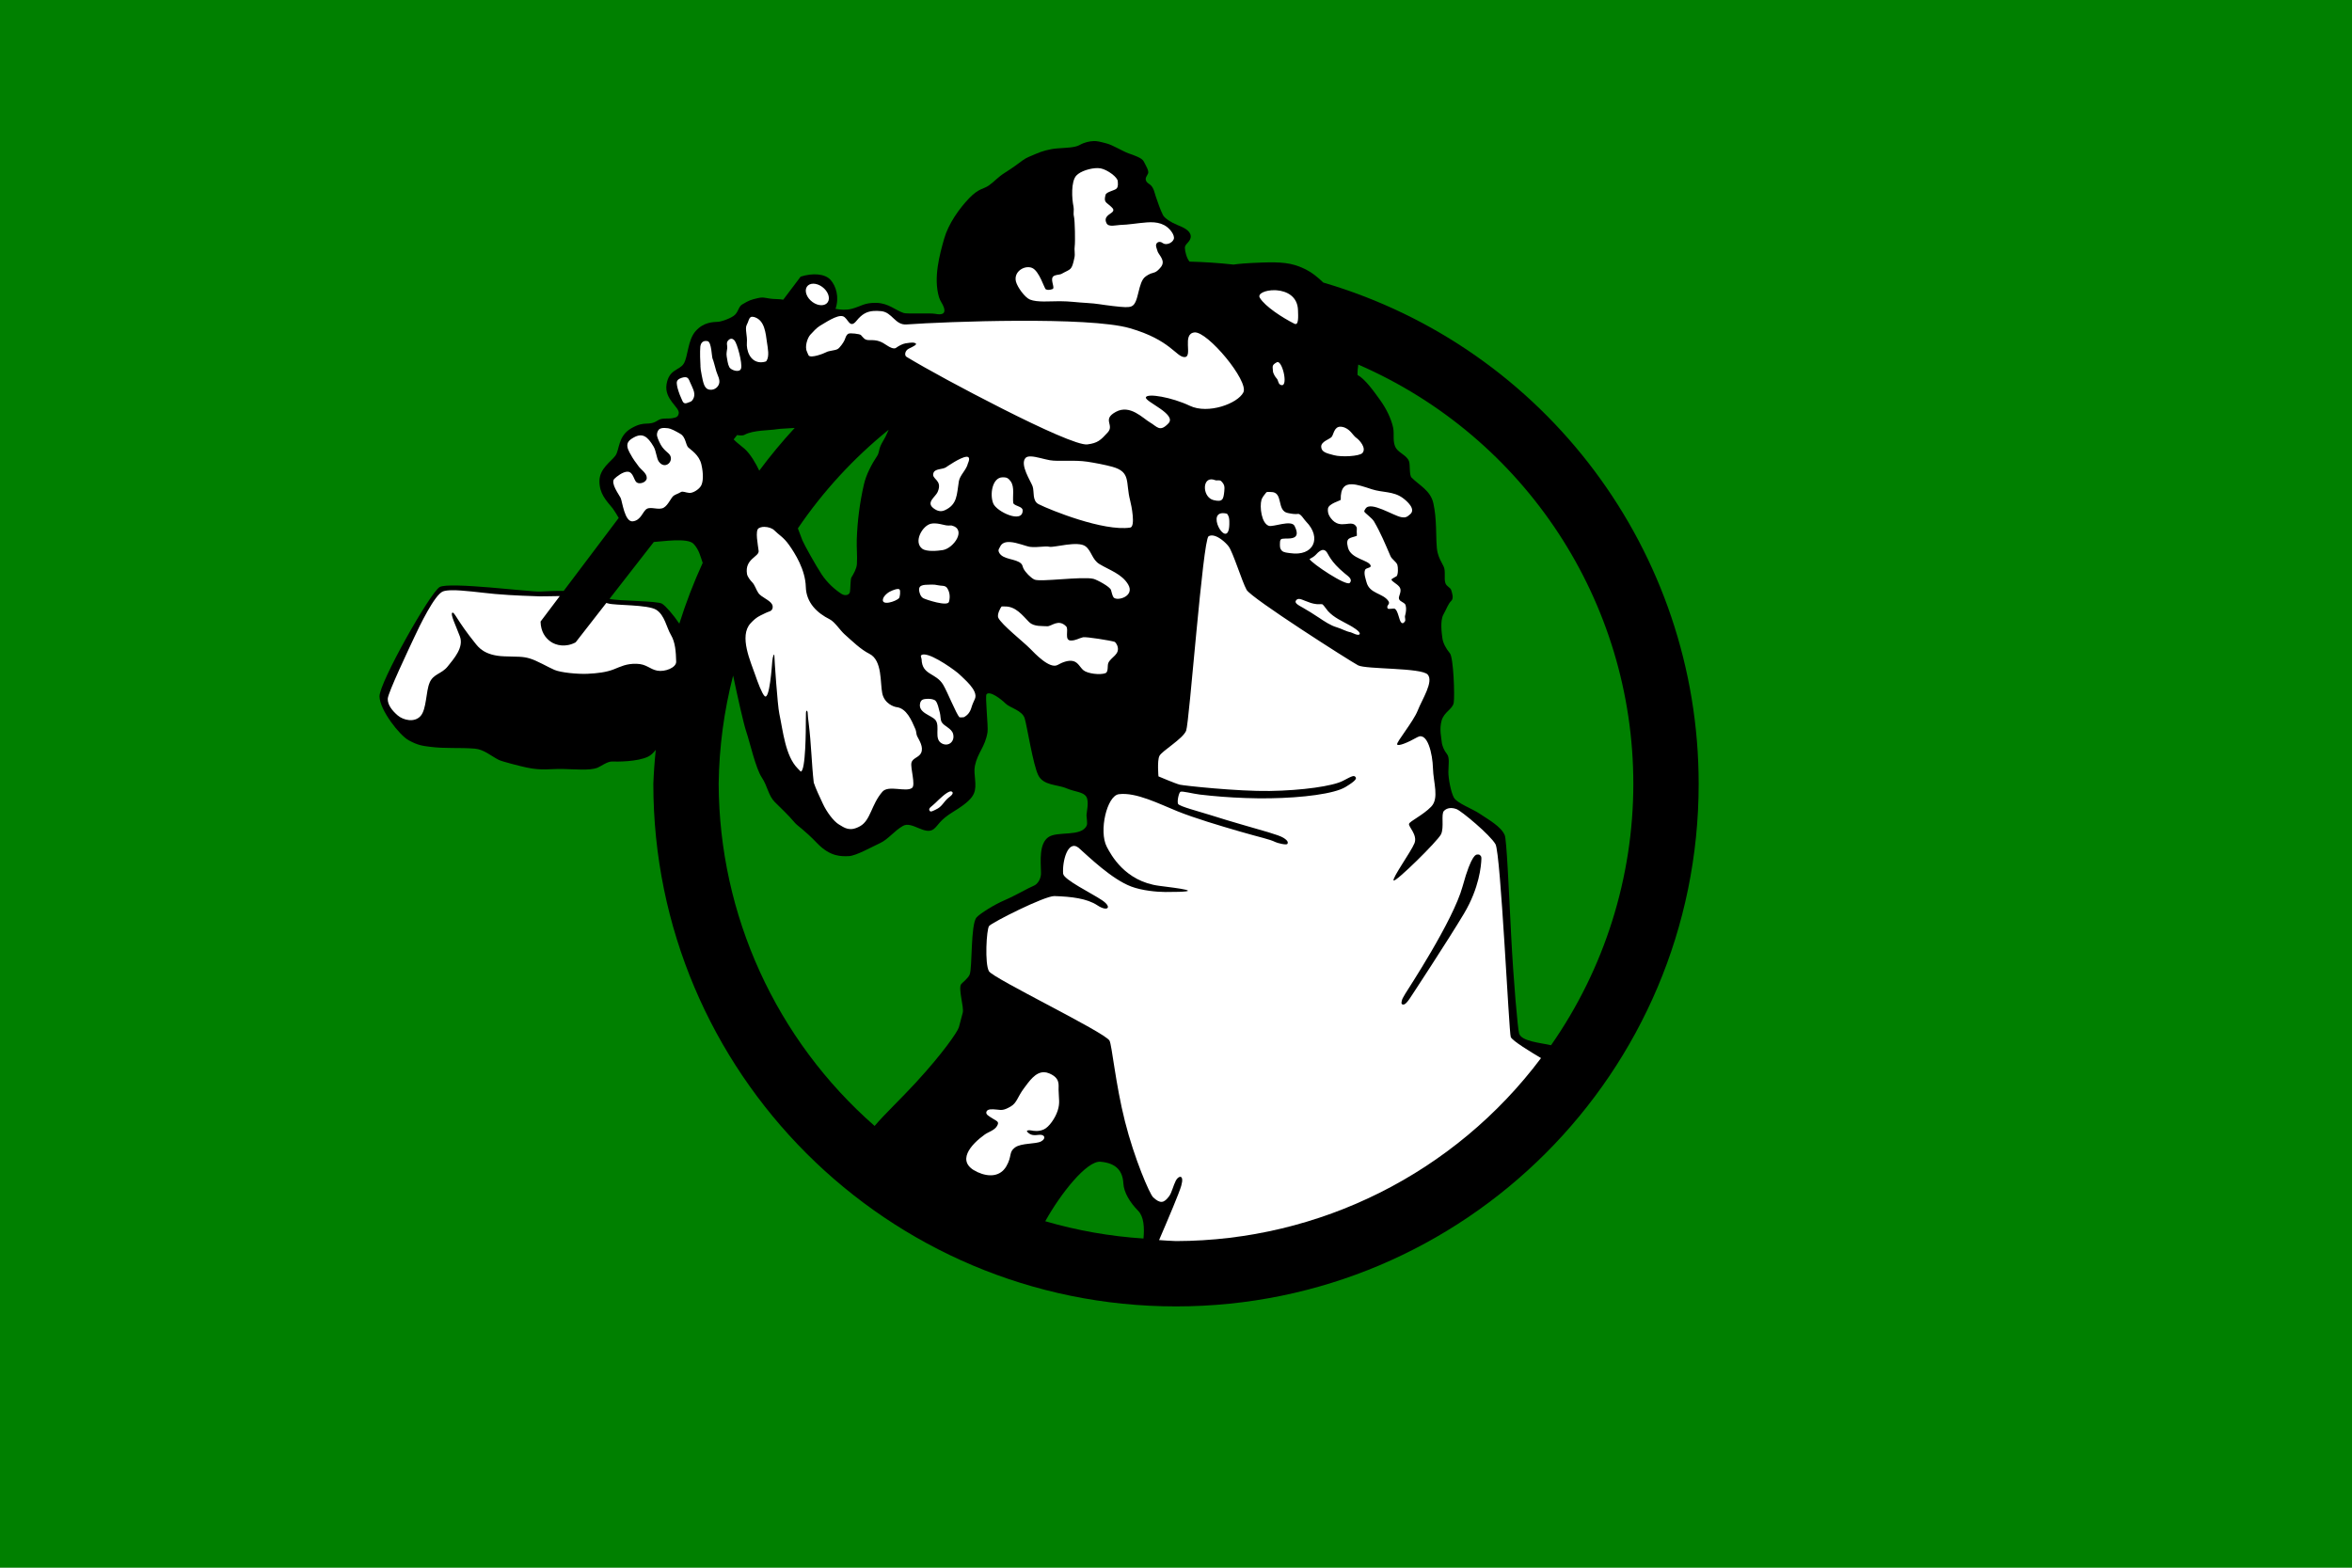
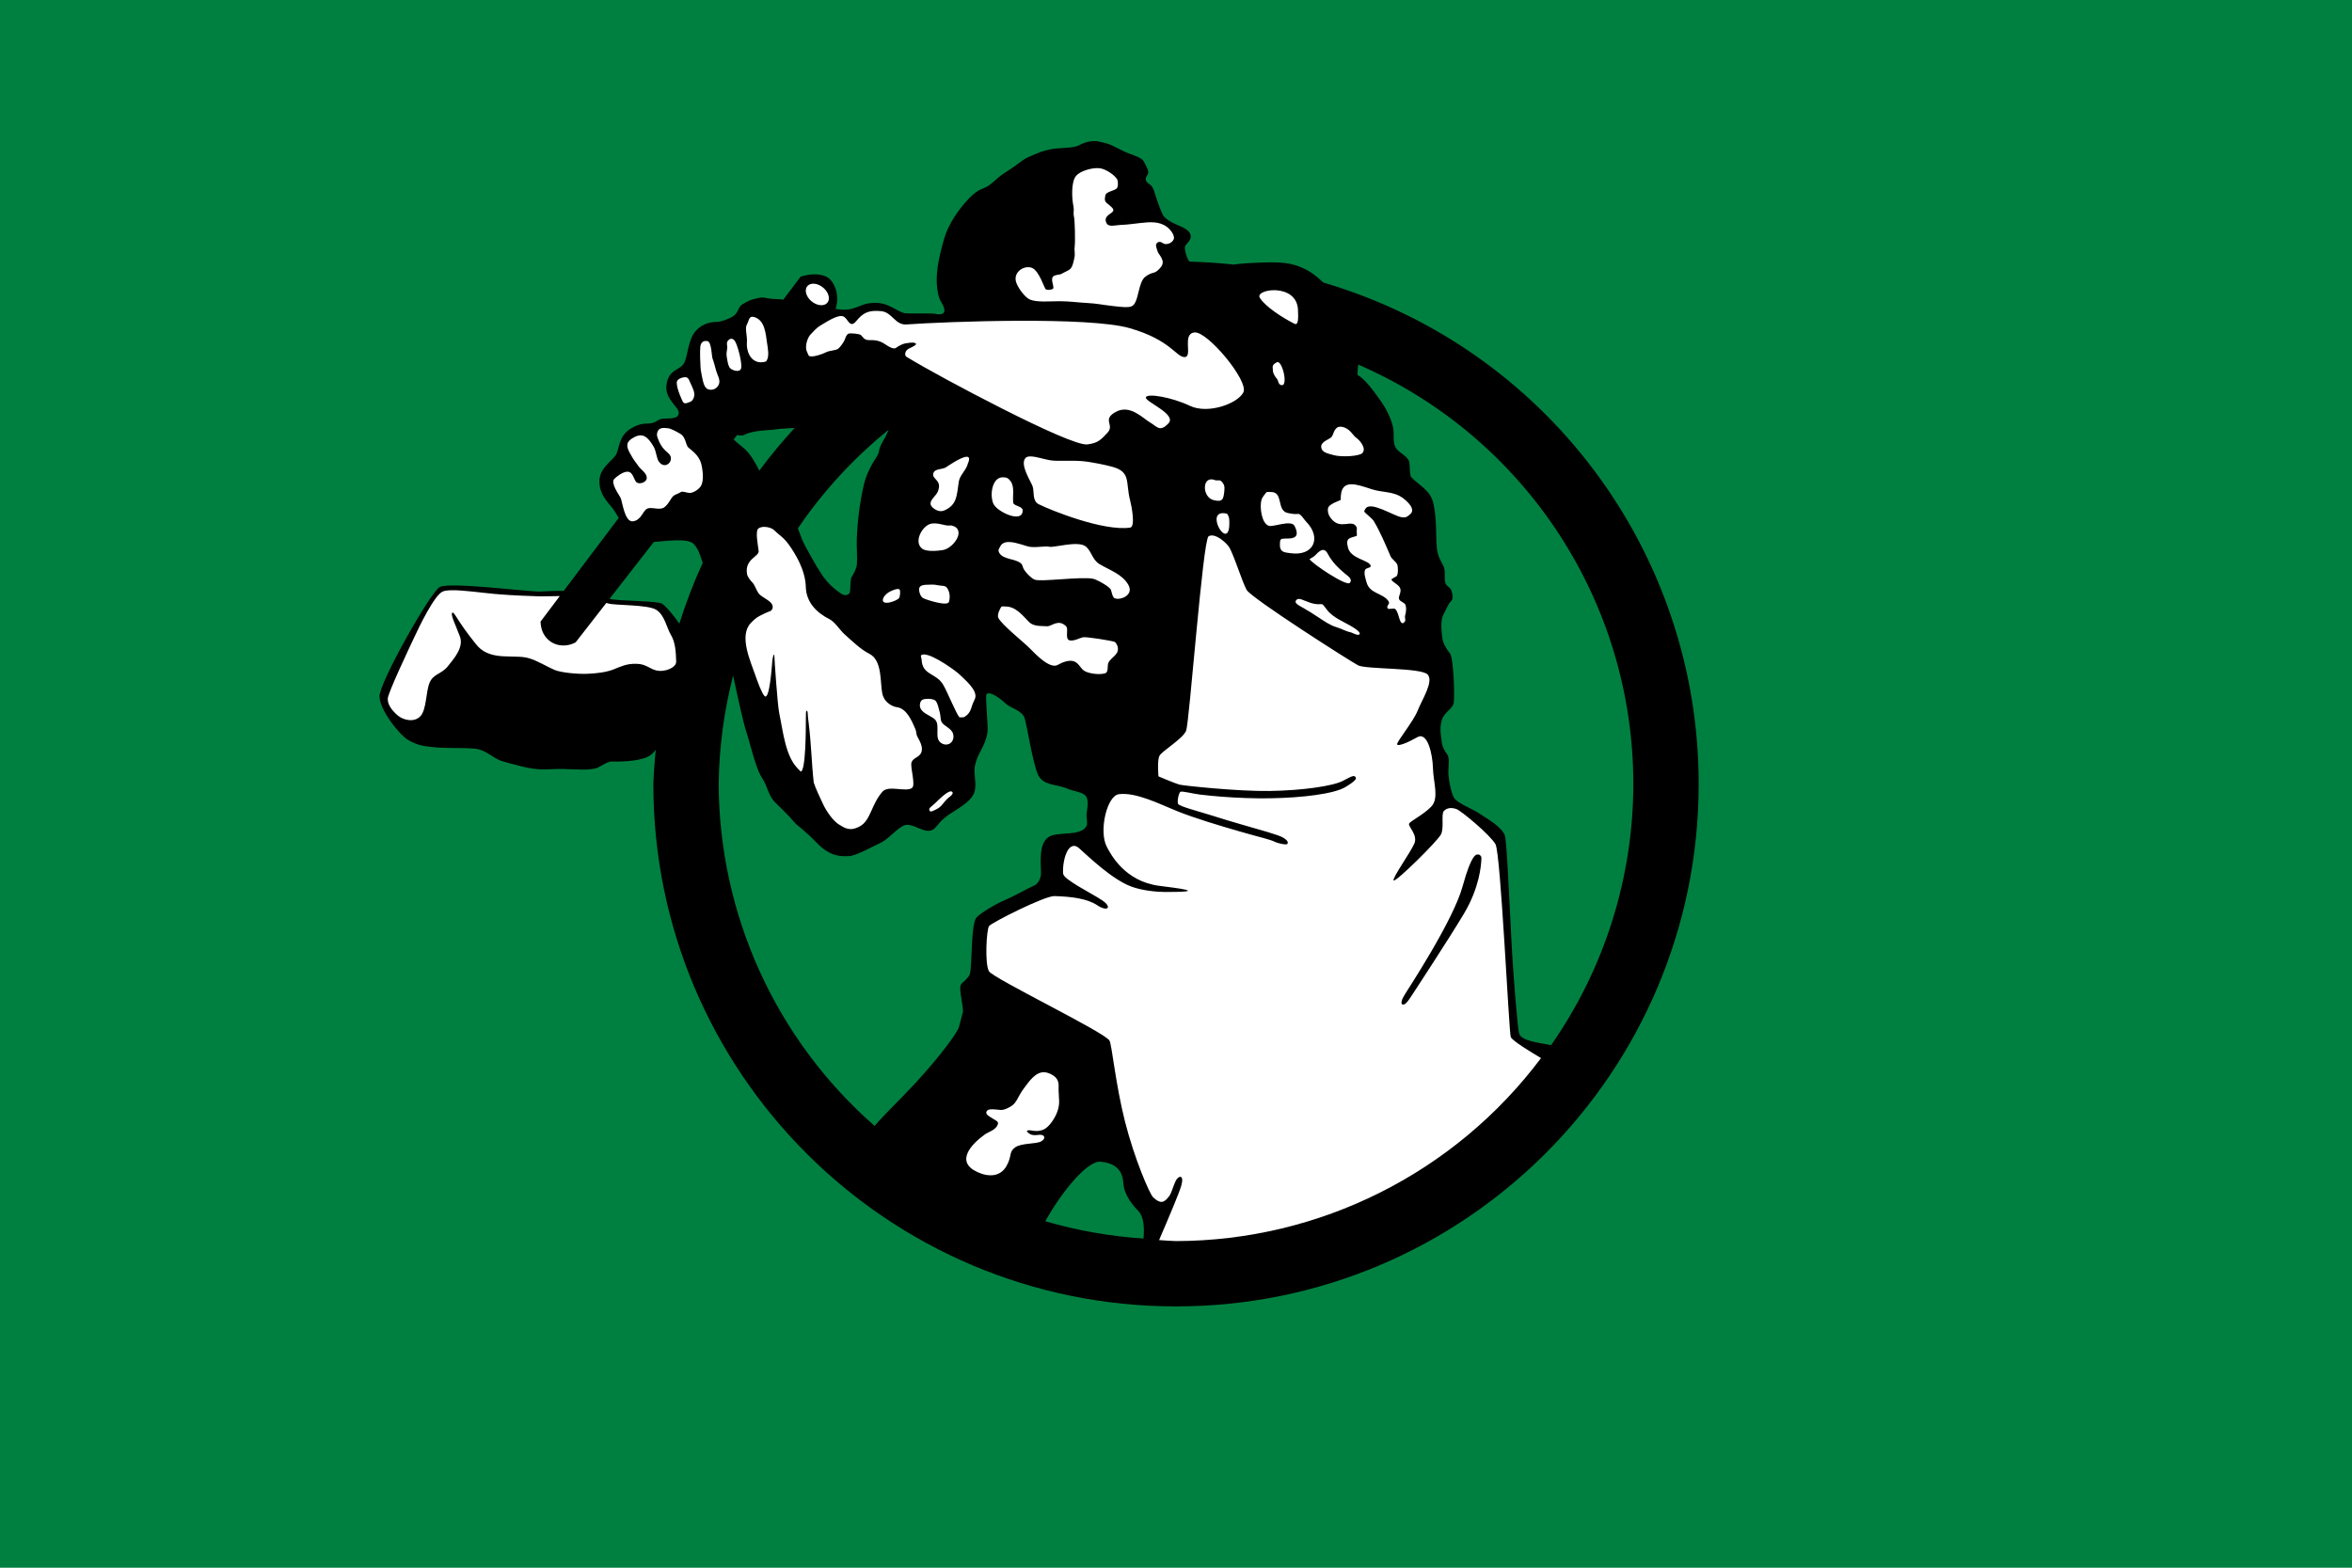
<svg xmlns="http://www.w3.org/2000/svg" xml:space="preserve" id="svg1" width="4608" height="3072" version="1.1" viewBox="0 0 1219.2 812.8">
  <defs id="defs1">
    <style id="style1">.cls-1{fill:#0283c0}.cls-2{fill:#fff}.cls-3{fill:#ef483f}</style>
  </defs>
-   <path id="rect1" d="M 0 0 L 0 812.8 L 1219.2 812.8 L 1219.2 0 L 0 0 z" style="fill:green;fill-rule:evenodd;stroke:none;stroke-width:8.467;stroke-linecap:round;stroke-linejoin:round;fill-opacity:1" />
+   <path id="rect1" d="M 0 0 L 0 812.8 L 1219.2 812.8 L 1219.2 0 L 0 0 z" style="fill:#008040;fill-rule:evenodd;stroke:none;stroke-width:8.467;stroke-linecap:round;stroke-linejoin:round;fill-opacity:1" />
  <path id="path1" d="m 566.775,73.141 v 0.002 l 0.016,0.012 c -1.932,0.061 -4.653,0.611 -7.136,2.023 -2.486,1.427 -7.342,1.424 -11.523,1.758 -4.183,0.312 -8.332,1.568 -11.068,2.796 -2.731,1.243 -4.814,1.809 -7.027,3.463 -2.21,1.659 -5.125,3.837 -9.009,6.275 -3.885,2.434 -5.52,4.646 -8.408,6.674 -2.887,2.03 -5.119,1.311 -10.256,6.646 -5.133,5.347 -10.788,13.264 -13.002,21.172 -2.213,7.908 -5.619,19.955 -2.618,30.103 0.658,2.18 1.856,3.37 2.487,5.224 1.316,3.865 -1.587,3.98 -4.338,3.437 -2.752,-0.533 -14.624,0.152 -16.441,-0.439 -4.389,-1.445 -7.857,-5.13 -14.193,-5.263 -6.336,-0.122 -7.778,1.773 -12.721,3.077 -2.969,0.781 -5.845,0.504 -8.5,0.017 l 0.119,-0.153 c 1.966,-5.909 0.235,-11.664 -2.642,-14.865 -2.879,-3.208 -9.224,-3.679 -15.489,-1.668 l -9.003,11.941 c -1.041,-0.14 -2.085,-0.275 -3.228,-0.294 -5.853,-0.092 -6.318,-1.377 -9.991,-0.499 -3.673,0.872 -4.366,1.063 -8.07,3.267 -1.852,1.102 -1.875,3.47 -3.703,5.316 -1.828,1.846 -7.202,3.588 -8.638,3.667 -2.869,0.153 -7.636,0.153 -11.794,4.828 -4.159,4.663 -3.926,13.323 -6.177,16.896 -2.25,3.574 -7.59,2.789 -8.896,10.654 -1.31,7.905 6.935,11.978 6.303,15.114 -0.318,1.567 -0.915,2.134 -3.403,2.517 -2.489,0.386 -5.221,-0.274 -7.319,1.076 -5.267,3.387 -6.368,-0.185 -13.88,4.151 -6.982,4.022 -6.029,11.125 -8.189,14.144 -2.158,3.019 -8.299,6.711 -8.306,13.22 -0.017,6.508 3.329,9.859 6.944,14.249 1.225,1.714 2.083,3.247 3.047,4.85 l -28.519,37.83 c -4.677,-0.058 -9.244,0.186 -12.272,0.343 -4.729,0.275 -47.101,-5.155 -52.02,-2.335 -4.918,2.822 -31.34,49.639 -31.187,56.733 0.15,7.095 10.385,20.115 15.127,22.717 4.742,2.605 7.21,2.879 10.91,3.354 8.122,1.069 15.319,0.311 23.367,0.978 4.736,0.392 8.338,3.777 12.41,5.825 1.879,0.935 11.487,3.342 14.447,3.97 8.082,1.711 12.225,0.619 18.666,0.742 6.441,0.144 14.017,0.912 18.044,-0.616 l -0.002,-0.017 c 1.499,-0.575 5.178,-3.322 7.554,-3.23 2.376,0.101 13.154,0.196 18.711,-2.529 1.433,-0.702 2.73,-1.936 3.974,-3.54 A 270.933,270.933 0 0 0 338.667,406.4 270.933,270.933 0 0 0 609.6,677.333 270.933,270.933 0 0 0 880.533,406.4 270.933,270.933 0 0 0 685.954,146.498 c -2.849,-2.732 -5.757,-5.218 -9.958,-7.221 -6.563,-3.138 -12.161,-3.482 -21.943,-3.156 -8.058,0.287 -12.201,0.686 -14.62,1.054 a 270.933,270.933 0 0 0 -22.831,-1.537 c -1.432,-1.663 -2.382,-5.277 -2.406,-7.241 -0.029,-1.996 3.289,-3.157 3.037,-6.086 -0.275,-2.93 -4.094,-4.531 -7.062,-5.723 -2.97,-1.188 -6.498,-3.412 -7.332,-5.084 -1.347,-2.648 -2.668,-6.553 -3.633,-9.384 -0.689,-2.045 -1.082,-4.459 -2.625,-6.024 -0.618,-0.631 -1.882,-1.137 -2.406,-2.184 -0.814,-1.626 0.334,-2.571 0.946,-3.966 0.612,-1.393 -1.379,-4.479 -2.263,-6.275 -0.897,-1.788 -4.642,-3.019 -7.82,-4.149 -3.177,-1.127 -8.08,-4.29 -11.454,-5.157 -3.377,-0.885 -4.878,-1.305 -6.81,-1.225 z M 704.083,189.025 A 237.067,237.067 0 0 1 846.667,406.4 237.067,237.067 0 0 1 804.021,541.918 c -5.367,-1.26 -15.382,-1.947 -16.575,-6.123 -0.689,-2.431 -2.893,-26.752 -4.142,-51.319 -1.249,-24.567 -2.324,-49.223 -3.303,-51.485 -1.959,-4.527 -8.324,-7.962 -13.094,-11.18 -3.764,-2.541 -11.696,-5.386 -13.268,-8.279 -1.564,-2.896 -2.856,-9.872 -2.853,-13.249 0.012,-3.378 0.766,-7.515 -0.697,-9.284 -1.463,-1.766 -2.605,-4.396 -2.742,-6.362 -0.153,-1.965 -1.363,-6.486 -0.061,-11.05 1.295,-4.56 5.737,-5.849 6.284,-9.277 0.548,-3.428 -0.091,-23.35 -2.014,-25.636 -1.916,-2.287 -3.522,-5.219 -3.85,-7.675 -0.346,-2.455 -1.283,-9.126 0.477,-12.306 1.763,-3.175 2.516,-5.658 4.059,-7.108 1.521,-1.445 0.424,-4.154 0.029,-5.6 -0.383,-1.442 -2.403,-1.84 -3.015,-3.629 -0.866,-2.516 0.277,-6.236 -0.957,-8.717 -1.292,-2.593 -2.376,-4.207 -3.084,-7.083 -0.716,-2.875 -0.638,-7.758 -0.816,-12.834 -0.184,-5.075 -0.492,-8.591 -1.383,-12.749 -1.433,-6.644 -7.275,-9.279 -11.325,-13.39 -1.252,-1.277 -0.647,-6.496 -1.268,-8.318 -1.029,-3.061 -5.044,-4.289 -6.703,-6.804 -2.082,-3.153 -0.823,-7.254 -1.579,-10.797 -0.992,-4.58 -3.483,-9.718 -6.738,-14.253 -3.256,-4.535 -7.72,-10.843 -11.703,-13.015 -0.041,-1.881 0.134,-3.627 0.384,-5.37 z M 411.945,221.873 a 270.933,270.933 0 0 0 -18.365,22.147 c -1.742,-3.683 -4.554,-8.604 -7.636,-11.351 -1.5,-1.336 -4.063,-3.166 -5.638,-4.835 l 1.766,-2.267 c 1.384,0.219 2.913,0.402 3.955,-0.179 4.367,-2.434 13.092,-2.208 16.654,-2.854 1.586,-0.289 5.322,-0.355 9.264,-0.662 z m 48.719,0.928 c -0.263,0.577 -0.549,1.139 -0.768,1.725 -0.94,2.52 -2.719,4.643 -3.712,7.319 -0.539,1.454 -0.569,3.158 -1.457,4.49 -2.859,4.294 -5.713,9.625 -6.914,14.892 -2.125,9.306 -3.373,18.906 -3.685,28.472 -0.153,4.249 0.345,8.567 0.06,12.804 -0.153,2.419 -1.79,5.173 -2.855,6.908 -0.527,0.869 -0.459,5.586 -0.722,7.345 -0.245,1.757 -2.481,2.401 -4.423,1.143 -3.238,-2.088 -7.238,-5.512 -10.305,-10.151 -3.063,-4.639 -8.999,-15.319 -9.951,-17.609 -0.686,-1.652 -1.545,-4.216 -2.344,-6.193 a 237.067,237.067 0 0 1 47.077,-51.144 z m -111.002,57.356 c 4.226,-0.145 8.304,0.152 9.857,1.808 2.921,3.115 3.551,6.558 4.735,9.865 a 270.933,270.933 0 0 0 -12.112,31.535 c -3.151,-4.717 -6.959,-9.026 -8.881,-10.319 -2.384,-1.598 -22.228,-1.344 -27.319,-2.545 L 338.908,281.003 c 2.152,-0.113 6.528,-0.701 10.754,-0.846 z m 30.361,70.117 c 2.342,11.032 5.371,24.823 6.847,29.151 1.803,5.289 4.812,18.82 7.987,23.62 3.169,4.801 3.34,9.316 6.791,12.815 3.451,3.501 6.459,6.08 10.437,10.782 1.35,1.592 4.72,3.491 11.547,10.584 6.827,7.101 12.608,6.784 16.375,6.648 3.766,-0.153 11.91,-4.78 16.164,-6.738 4.256,-1.959 7.377,-6.378 11.928,-8.95 4.664,-2.636 11.476,5.197 15.971,1.62 2.434,-1.941 2.827,-4.518 10.162,-8.992 7.335,-4.474 9.598,-7.125 10.581,-9.369 1.92,-4.38 -0.367,-9.974 0.539,-14.353 1.466,-7.08 5.288,-9.645 6.55,-17.488 0.456,-2.835 -1.353,-18.715 -0.512,-19.659 1.76,-1.972 7.674,2.627 9.917,4.854 2.244,2.229 8.631,3.514 9.874,7.677 1.237,4.163 4.331,24.101 7.036,29.482 2.691,5.386 9.843,4.742 14.505,6.718 4.663,1.972 8.677,1.83 10.336,4.332 1.662,2.498 0.123,8.146 0.153,9.855 0.029,1.212 0.596,4.046 0.121,5.108 -2.712,6.195 -15.39,2.68 -20.034,6.171 -4.647,3.491 -3.845,11.93 -3.687,18.004 0.245,3.148 -1.578,6.284 -3.874,7.153 -2.296,0.876 -9.634,5.141 -15.005,7.439 -5.371,2.296 -12.724,6.911 -14.5,8.902 -3.188,3.576 -2.117,26.305 -3.618,29.699 -0.833,1.904 -3.378,3.789 -4.3,4.824 -1.849,2.072 1.542,12.136 0.731,14.931 -0.701,2.461 -1.305,5.084 -1.997,7.522 -0.664,2.333 -8.409,13.564 -21.969,28.295 l 0.002,0.025 c -8.012,8.705 -16.556,16.752 -21.715,22.834 A 237.067,237.067 0 0 1 372.533,406.4 237.067,237.067 0 0 1 380.023,350.273 Z M 803.186,543.133 a 237.067,237.067 0 0 1 -3.358,4.648 c 1.122,-1.547 2.275,-3.073 3.358,-4.648 z m -232.711,59.193 c 8.395,0.719 11.495,5.006 11.839,11.235 0.245,4.676 3.422,9.89 7.673,14.206 2.967,3.01 3.29,8.715 2.757,14.372 a 237.067,237.067 0 0 1 -50.917,-8.96 c 8.02,-14.425 21.529,-31.467 28.648,-30.854 z" style="display:inline;fill:#000;fill-opacity:1;stroke:none;stroke-width:67.733;stroke-miterlimit:128" />
  <path id="path3531" d="m 569.138,87.157 0.001,0.002 c -3.717,-0.101 -9.164,1.578 -11.253,3.917 -2.804,3.149 -2.283,12.012 -1.404,16.1 0.346,1.672 -0.216,3.366 0.213,5.061 0.536,2.066 0.706,13.448 0.403,15.376 -0.306,1.95 0.274,3.974 -0.124,5.845 -1.46,7.042 -1.824,5.771 -6.714,8.534 -1.056,0.6 -4.033,0.331 -4.698,1.864 -0.83,1.895 1.36,5.558 0.062,5.997 -1.28,0.468 -2.49,0.671 -3.569,0.123 l 0.037,-0.008 c -0.735,-0.361 -3.335,-9.519 -7.125,-11.07 -3.789,-1.549 -9.701,1.853 -8.311,7.156 0.753,2.835 4.582,8.204 7.27,9.275 3.811,1.515 10.088,0.838 15.432,0.844 5.344,0.012 8.758,0.63 14.093,0.905 5.336,0.306 7.173,0.858 13.309,1.575 6.136,0.713 8.125,0.802 9.742,0.183 4.058,-1.549 3.137,-12.655 7.445,-15.561 0.778,-0.524 1.698,-1.112 2.519,-1.422 1.672,-0.628 2.701,-0.214 5.246,-3.311 2.541,-3.122 -0.413,-5.712 -1.521,-7.854 -0.327,-0.695 -0.519,-1.731 -0.804,-2.506 -0.768,-2.25 1.459,-3.602 3.26,-2.199 1.708,1.329 4.862,0.183 5.762,-1.914 0.462,-1.053 -0.245,-2.59 -0.821,-3.486 -3.158,-4.783 -7.877,-5.645 -12.97,-5.284 -5.093,0.358 -9.485,1.236 -14.151,1.347 -1.919,0.061 -5.787,1.252 -6.87,-0.906 -1.776,-3.543 1.994,-4.641 3.132,-5.917 1.139,-1.28 -0.334,-2.274 -1.926,-3.652 -1.61,-1.375 -2.697,-1.681 -1.69,-5.218 0.441,-1.54 4.85,-2.192 5.753,-3.269 0.903,-1.078 0.572,-2.838 0.548,-3.697 -0.029,-2.048 -5.241,-5.95 -8.805,-6.673 -0.446,-0.09 -0.942,-0.141 -1.473,-0.156 z M 421.604,147.079 v 5.1e-4 a 6.742,4.648 39.275 0 0 -3.365,1.624 6.742,4.648 39.275 0 0 2.938,7.895 6.742,4.648 39.275 0 0 7.946,0.021 6.742,4.648 39.275 0 0 -2.936,-7.895 6.742,4.648 39.275 0 0 -4.583,-1.645 z m 239.155,3.378 v 5.2e-4 c -4.86,-0.092 -9.042,1.797 -7.707,3.952 2.847,4.597 11.787,10.346 17.905,13.422 v -0.002 c 2.363,1.188 1.965,-3.838 1.886,-6.929 -0.184,-7.237 -5.847,-10.011 -11.104,-10.399 -0.329,-0.025 -0.656,-0.037 -0.98,-0.045 z M 454.706,161.194 c -0.654,-0.021 -1.276,-0.012 -1.867,0.033 -3.542,0.245 -6.084,1.673 -8.837,5.076 -3.663,4.55 -4.294,-1.41 -7.042,-2.316 -2.997,-0.986 -9.364,3.488 -12.009,4.984 -1.436,0.811 -3.737,3.261 -4.946,4.619 -1.43,1.61 -3.003,6.125 -1.69,8.756 0.275,0.557 0.505,1.427 0.827,1.905 1.114,1.68 7.95,-0.989 8.994,-1.577 1.675,-0.949 4.565,-0.861 6.073,-1.703 1.105,-0.625 3.008,-3.318 3.575,-4.613 0.508,-1.157 0.724,-2.613 1.988,-3.333 0.894,-0.502 5.886,0.092 6.476,0.673 1.378,1.399 1.811,2.709 4.449,2.644 4.183,-0.092 5.87,0.548 9.619,3.084 0.49,0.331 2.978,1.819 4.153,0.931 1.176,-0.888 3.342,-2.09 4.884,-2.335 3.624,-0.569 4.457,-0.518 5.316,0.029 0.86,0.554 -1.285,1.632 -3.49,2.67 -2.207,1.041 -2.437,3.663 -1.234,4.313 10.468,6.318 29.182,16.505 49.695,26.889 20.514,10.384 39.525,19.049 43.984,18.489 5.405,-0.68 6.906,-2.192 10.565,-6.19 3.658,-3.996 -3.143,-6.658 4.24,-10.69 7.382,-4.032 14.042,3.38 17.714,5.498 3.672,2.115 5.026,5.249 9.548,0.458 4.522,-4.789 -12.42,-11.269 -11.705,-13.49 0.716,-2.219 13.413,-0.062 22.823,4.409 9.41,4.459 24.769,-1.128 27.718,-6.98 2.945,-5.854 -18.648,-31.783 -25.342,-31.074 -6.692,0.71 -0.709,12.677 -5.097,12.781 -4.387,0.092 -7.198,-8.898 -28.527,-15.003 -21.329,-6.105 -94.739,-3.416 -115.654,-1.914 -5.958,0.429 -7.372,-6.348 -13.141,-6.895 -0.721,-0.061 -1.406,-0.107 -2.06,-0.126 z m -64.799,3.035 5.2e-4,0.001 c -0.314,4.2e-4 -0.608,0.059 -0.814,0.23 -1.056,0.784 -1.014,2.152 -2.024,4.015 -1.029,1.858 0.415,5.738 0.093,9.222 -0.306,3.484 1.341,10.019 7.228,10.151 l 0.025,-0.025 c 0.52,0.029 2.5,-0.152 2.855,-0.633 1.696,-2.431 0.706,-6.739 0.326,-9.499 -0.716,-5.092 -1.21,-11.42 -6.29,-13.202 -0.301,-0.096 -0.877,-0.261 -1.4,-0.26 z m -10.791,11.393 c -0.685,-0.008 -1.311,0.443 -1.827,1.097 -0.912,1.151 -0.182,2.548 -0.305,3.729 -0.092,1.185 -0.601,2.774 -0.277,4.426 0.309,1.65 0.5,3.875 1.379,5.544 l 0.024,0.002 c 0.793,1.509 5.386,3.085 6.046,0.576 0.738,-2.78 -2.025,-12.835 -3.356,-14.398 -0.581,-0.684 -1.149,-0.969 -1.682,-0.976 h -5.2e-4 z m -13.099,1.159 c -1.689,-0.055 -2.773,0.983 -3,3 -0.245,2.339 -0.062,8.382 0.091,10.004 l -0.033,0.008 c 0.153,1.619 0.062,1.825 0.692,4.863 0.664,3.105 1.129,6.529 3.442,7.238 2.308,0.71 4.707,-0.582 5.491,-2.774 0.784,-2.195 -0.766,-4.565 -1.409,-6.682 -0.643,-2.115 -1.451,-5.566 -1.907,-6.45 -0.468,-0.885 -0.493,-8.697 -2.608,-9.114 -0.265,-0.053 -0.519,-0.084 -0.761,-0.091 z m 296.265,10.937 c -0.136,5.7e-4 -0.274,0.033 -0.409,0.106 -2.871,1.53 -2.078,2.34 -2.022,4.528 0.025,1.264 1.298,3.213 1.922,3.848 0.943,0.958 0.662,2.636 1.912,3.266 4.383,2.206 1.375,-11.761 -1.402,-11.749 z m -307.234,7.843 c -0.465,0.008 -1.029,0.115 -1.722,0.341 -3.163,1.056 -2.501,2.65 -2.363,4.062 0.092,0.976 1.182,4.462 2.088,6.305 0.913,1.829 0.984,3.758 3.889,2.373 0.661,-0.275 1.919,-0.245 2.764,-2.691 0.86,-2.458 -0.935,-5.257 -2.049,-7.893 -0.548,-1.339 -0.947,-2.532 -2.606,-2.497 z m 339.879,25.666 c -3.416,-0.082 -3.591,4.115 -4.664,5.321 -1.146,1.286 -5.518,2.348 -5.396,5.112 0.136,2.764 2.73,3.323 6.674,4.364 3.942,1.041 13.177,0.554 14.69,-1.145 2.226,-2.497 -1.433,-6.71 -3.217,-7.91 -1.783,-1.202 -3.234,-4.933 -7.358,-5.666 -0.258,-0.046 -0.501,-0.071 -0.729,-0.076 z m -350.418,0.658 c -1.667,-0.041 -2.889,0.287 -3.537,1.692 -0.863,1.886 -0.315,3.094 0.824,5.596 1.999,4.503 4.711,5.24 5.623,7.042 1.69,3.338 -2.875,7.403 -5.935,3.056 -1.16,-1.656 -1.319,-5.356 -2.638,-7.652 -3.217,-5.526 -5.923,-7.289 -10.377,-4.773 -2.483,1.405 -4.687,3.019 -2.167,7.697 2.526,4.678 3.269,5.067 4.554,7 1.292,1.935 4.451,3.694 4.406,6.271 -0.029,2.256 -3.644,3.426 -5.193,2.327 -1.549,-1.099 -1.715,-5.384 -4.647,-5.574 -2.48,-0.153 -5.927,2.643 -6.976,3.704 -2.094,2.146 2.351,8.071 3.254,9.838 0.885,1.77 2.046,12.695 6.352,12.184 4.31,-0.527 5.085,-5.24 7.256,-6.478 2.171,-1.24 6.186,0.832 8.706,-0.582 2.52,-1.421 3.848,-5.481 5.389,-6.354 1.543,-0.873 1.641,-0.682 3.588,-1.781 0.97,-0.551 2.416,0.306 4.332,0.463 1.916,0.153 4.965,-1.821 6.005,-3.582 l 0.017,-0.002 c 1.215,-2.063 1.38,-6.279 0.213,-11.231 -1.145,-4.954 -5.523,-7.512 -6.81,-8.783 -1.286,-1.27 -1.3,-5.332 -3.908,-6.914 -2.608,-1.583 -5.218,-2.881 -6.518,-3.022 -0.65,-0.069 -1.256,-0.125 -1.811,-0.138 z m 189.936,14.762 10e-4,5.1e-4 c -1.257,-0.05 -2.27,0.151 -2.844,0.79 l -0.012,0.004 c -3.064,3.435 2.754,12.066 3.682,14.711 0.97,2.82 -0.334,7.516 3.16,9.273 6.002,3.019 33.536,14.163 47.415,12.12 2.865,-0.447 0.658,-11.513 -0.012,-14.021 -2.474,-9.5 0.579,-14.772 -9.218,-17.505 -3.665,-1.019 -9.182,-2.055 -12.847,-2.618 -6.902,-1.059 -15.154,-0.017 -19.574,-0.793 -3.038,-0.535 -6.984,-1.854 -9.75,-1.963 z m -33.517,0.179 c -3.062,0.209 -10.029,5.106 -10.654,5.506 -1.67,1.072 -5.419,0.618 -6.32,2.678 -1.582,3.613 4.95,3.536 2.088,10.076 -1.111,2.548 -6.17,5.37 -2.152,8.425 1.869,1.405 3.722,2.006 5.868,1.029 6.586,-3 6.173,-8.118 7.279,-14.973 0.518,-3.219 3.952,-5.97 4.686,-9.26 1.183,-2.703 0.597,-3.577 -0.795,-3.482 z m 19.438,10.648 c -0.23,-0.008 -0.476,-0.004 -0.746,0.002 -5.216,0.122 -6.674,8.816 -4.758,13.55 1.739,4.298 15.431,10.721 15.244,3.535 -0.061,-2.011 -3.673,-2.011 -4.841,-3.586 v -0.002 c -0.532,-3.53 0.855,-8.426 -1.392,-11.455 -1.165,-1.572 -1.899,-1.997 -3.507,-2.043 z m 107.513,1.052 c -4.871,0.066 -4.262,9.449 1.216,10.771 4.768,1.151 5.089,-0.45 5.538,-4.611 0.245,-2.428 0.092,-3.507 -1.598,-5.22 l 0.004,-0.002 c -0.888,-0.805 -2.185,-0.152 -3.117,-0.507 -0.765,-0.305 -1.445,-0.439 -2.043,-0.43 z m 72.876,2.551 c -3.623,-0.077 -5.914,1.796 -5.759,8.031 0.012,0.448 -6.358,1.964 -6.634,4.637 -0.3,2.678 1.115,4.4 1.592,5.024 4.911,6.465 10.905,-0.155 13.262,4.555 0.245,0.499 0.049,1.772 0.061,2.336 0,0.113 0.154,2.115 0.062,2.144 -3.42,1.308 -6.017,0.667 -4.588,6.145 1.545,5.902 10.745,6.335 11.743,9.265 0.448,1.307 -2.381,1.1 -2.861,2.212 -0.824,1.886 0.272,4.64 0.716,6.409 1.609,6.146 8.571,5.585 11.394,9.857 1.084,1.637 -1.26,2.098 -0.452,3.714 0.377,0.735 3.125,-0.205 3.842,0.275 1.579,1.072 2.08,5.698 3.103,6.938 1.023,1.243 1.878,-0.273 2.001,-0.426 0.557,-0.631 -0.153,-2.131 0.091,-2.924 0.527,-1.834 0.761,-3.819 0.311,-5.408 l 0.025,0.008 c -0.437,-1.592 -2.919,-1.765 -3.452,-3.299 -0.555,-1.533 2.014,-4.184 0.008,-6.508 -1.287,-1.49 -3.382,-2.352 -3.949,-3.509 -0.199,-0.401 2.508,-1.601 2.691,-1.816 0.875,-0.985 0.773,-4.696 0.396,-5.853 -0.593,-1.735 -2.808,-2.784 -3.588,-4.587 -2.732,-6.323 -4.987,-11.855 -8.5,-17.912 -1.078,-1.86 -4.788,-4.356 -5.063,-5.14 -0.132,-0.38 0.472,-1.301 0.686,-1.577 2.627,-3.946 14.276,3.659 18.372,4.434 2.541,0.484 3.216,-0.217 4.707,-1.472 3.176,-2.673 -1.734,-6.933 -3.874,-8.479 -4.91,-3.556 -10.53,-2.69 -15.998,-4.49 -3.906,-1.284 -7.529,-2.524 -10.347,-2.584 z m -43.273,3.962 c -0.463,-0.003 -0.9,0.051 -1.108,0.296 -0.692,0.775 -2.141,2.658 -2.457,3.757 -1.059,3.728 0.008,12.286 3.823,13.543 2.201,0.726 11.648,-3.287 13.328,0.06 4.514,9.022 -5.796,5.499 -7.121,6.985 -0.456,0.511 -0.504,1.633 -0.48,2.549 0.025,1.396 0.016,2.273 0.991,3.288 0.97,0.986 2.922,1.062 4.234,1.261 12.299,1.886 16.615,-7.956 8.336,-16.36 -1.209,-1.231 -2.426,-3.632 -3.936,-3.997 l 0.004,0.017 c -1.892,0.275 -3.668,-0.091 -5.489,-0.452 -6.065,-1.142 -2.104,-11.052 -8.864,-10.892 -0.311,0.012 -0.799,-0.048 -1.261,-0.051 z m -23.573,11.012 c -9.114,0.029 3.756,20.815 3.335,4.347 -0.061,-1.353 -0.029,-2.572 -1.208,-4.059 -0.813,-0.2 -1.519,-0.289 -2.126,-0.288 z m -149.371,5.31 c -0.633,-0.012 -1.266,0.037 -1.899,0.164 -4.427,0.891 -9.3,9.383 -4.592,12.964 2.216,1.687 8.058,1.123 10.608,0.722 5.707,-0.897 12.612,-10.833 4.596,-12.768 -1.056,0.029 -2.07,0.093 -3.107,-0.121 -1.814,-0.386 -3.707,-0.93 -5.606,-0.961 z m -88.256,1.801 -5.2e-4,0.001 c -0.289,-0.002 -0.577,0.012 -0.86,0.042 v -0.024 c -0.756,0.092 -1.478,0.306 -2.105,0.671 -2.033,1.145 -0.394,8.755 -0.06,11.784 0.343,3.025 -7.323,4.089 -6.032,11.952 0.214,1.402 1.729,3.323 2.595,4.198 1.518,1.543 1.998,3.718 3.273,5.645 1.463,2.21 5.985,3.636 7.162,5.988 0.554,1.111 0.397,2.999 -1.321,3.563 -1.711,0.576 -2.428,1.031 -4.647,2.082 -2.22,1.053 -3.741,2.509 -5.189,4.066 -6.206,6.656 0.093,20.046 2.536,27.232 1.001,2.939 3.272,9.142 4.7,10.526 2.587,2.507 3.808,-15.858 4,-18.182 0.214,-2.321 1.031,-4.458 1.074,-2.655 0.029,1.806 1.613,25.535 2.559,29.931 1.935,9.097 3.125,21.934 9.503,28.406 0.092,0.092 1.584,1.643 1.596,1.643 2.63,-0.061 2.655,-22.519 2.655,-26.039 0.001,-1.365 0.002,-3.513 0.059,-4.334 0.153,-2.149 0.846,-0.806 0.861,-0.398 0.061,1.846 0.306,3.713 0.533,5.489 1.414,11.427 1.529,21.284 2.655,31.025 1.218,3.575 2.743,6.649 4.711,10.916 1.965,4.269 5.605,9.185 8.38,10.806 2.774,1.619 5.461,3.94 10.952,0.837 5.492,-3.101 5.738,-11.159 11.538,-17.85 3.13,-3.612 12.276,0.405 15.376,-1.973 1.916,-1.466 -0.894,-10.277 -0.336,-12.966 0.536,-2.575 3.971,-2.788 5.044,-5.233 1.329,-3.037 -0.959,-6.397 -2.073,-8.617 -0.475,-0.909 -0.424,-2.519 -0.844,-3.509 -2.115,-4.894 -4.655,-10.951 -9.887,-11.574 -1.228,-0.153 -6.183,-1.714 -7.349,-7.104 -1.157,-5.391 0.122,-17.115 -6.648,-20.511 -4.573,-2.299 -8.829,-6.514 -12.883,-10.115 -2.345,-2.085 -5.051,-6.451 -7.735,-7.801 -6.394,-3.212 -12.155,-8.474 -12.372,-16.823 -0.245,-8.961 -5.659,-17.424 -8.615,-21.623 -2.957,-4.199 -5.292,-5.211 -7.758,-7.714 -0.946,-0.962 -3.022,-1.738 -5.048,-1.753 z m 231.396,4.486 c -0.426,0.054 -0.827,0.184 -1.197,0.397 -2.96,1.797 -9.956,96.487 -11.615,100.771 -1.662,4.286 -12.719,10.581 -13.897,13.181 -1.179,2.599 -0.456,10.529 -0.456,10.529 0,0 8.898,3.799 11.089,4.315 2.189,0.514 29.886,3.511 46.567,3.256 16.681,-0.245 32.871,-2.511 38.063,-5.308 5.192,-2.795 5.622,-2.727 6.337,-1.999 0.716,0.726 0.704,1.729 -5.112,5.257 -5.815,3.53 -22.254,5.586 -39.188,5.845 -8.412,0.122 -16.936,-0.214 -24.895,-0.823 -3.98,-0.309 -7.83,-0.685 -11.44,-1.116 -3.61,-0.429 -9.201,-1.955 -10.053,-1.42 -0.851,0.536 -1.794,4.963 -1.206,6.261 0.6,1.295 11.131,3.999 16.74,5.787 5.608,1.788 11.121,3.429 16.192,4.901 10.624,3.084 19.102,5.322 21.583,6.84 2.483,1.518 2.571,2.46 2.161,3.188 -0.481,0.839 -5.452,-0.493 -6.276,-0.946 -2.93,-1.476 -7.733,-2.364 -18.376,-5.457 -10.642,-3.09 -23.352,-6.87 -32.448,-10.529 -9.095,-3.659 -21.418,-9.991 -30.307,-8.8 -6.16,0.824 -10.453,19.163 -6.229,27.242 2.112,4.04 9.401,17.99 27.273,20.266 8.8,1.12 26.634,3.23 3.141,3.187 -4.506,-0.008 -12.175,-0.734 -17.712,-2.819 -10.113,-3.807 -21.935,-15.345 -27.409,-20.192 -5.586,-4.152 -8.423,7.309 -7.908,13.528 0.275,3.109 14.752,10.097 20.187,13.765 5.438,3.668 2.884,6.162 -2.468,2.615 -5.348,-3.55 -13.477,-4.509 -22.235,-4.782 -5.024,-0.153 -32.559,13.753 -33.89,15.546 -1.332,1.794 -2.319,19.664 -0.029,23.454 2.29,3.79 59.932,31.542 62.457,35.938 1.261,2.198 3.116,22.499 8.005,41.83 4.874,19.335 12.807,37.703 14.626,39.407 3.642,3.419 5.65,3.08 8.336,-0.633 1.344,-1.858 2.1,-5.445 3.441,-8.044 1.341,-2.599 4.515,-3.372 2.787,2.71 -1.068,3.762 -6.656,16.916 -11.49,28.152 a 237.067,237.067 0 0 0 8.773,0.514 237.067,237.067 0 0 0 189.216,-94.881 c -4.882,-2.89 -14.95,-8.95 -15.694,-10.936 -0.94,-2.507 -5.2,-95.114 -7.895,-99.918 -2.694,-4.805 -17.668,-17.279 -20.192,-18.218 -2.526,-0.94 -4.957,-0.735 -6.548,0.933 -1.604,1.672 0.215,8.566 -1.508,12.111 -1.733,3.545 -23.667,25.09 -24.571,23.953 -0.903,-1.136 9.105,-15.014 10.816,-19.341 1.711,-4.325 -3.342,-8.673 -2.817,-10.062 0.524,-1.39 7.187,-4.457 11.453,-8.841 4.266,-4.386 1.137,-12.49 0.944,-19.887 -0.184,-7.396 -2.816,-19.169 -8.088,-16.169 -5.099,2.902 -9.972,4.839 -10.49,3.755 -0.514,-1.081 8.446,-11.873 10.677,-17.585 2.229,-5.713 8.382,-14.97 5.174,-18.626 -3.207,-3.655 -32.009,-2.649 -36.088,-4.795 -4.078,-2.146 -55.418,-34.844 -57.794,-39.141 -2.379,-4.296 -7.096,-19.675 -9.35,-22.566 -1.693,-2.167 -5.01,-5.024 -7.811,-5.559 l -0.008,0.017 c -0.468,-0.091 -0.922,-0.116 -1.349,-0.062 z m -104.226,3.378 c -2.254,-0.106 -4.188,0.471 -5.084,2.523 -0.374,0.894 -1.211,1.45 -0.467,2.932 1.91,3.817 8.795,3.052 11.468,5.766 0.726,0.738 0.732,1.652 1.157,2.506 1.001,1.996 3.71,4.744 5.625,5.709 2.896,1.46 24.79,-1.755 30.661,-0.349 1.733,0.432 8.634,4.061 9.096,5.823 0.245,0.934 0.834,3.311 1.379,3.863 2.002,2.03 11.129,-0.689 7.49,-6.8 -3.259,-5.465 -9.717,-7.424 -14.88,-10.554 -3.791,-2.299 -4.084,-6.829 -7.174,-9.179 -4.019,-3.055 -16.377,0.766 -18.723,0.215 -2.345,-0.536 -6.222,0.525 -9.932,0.06 v 0.012 c -2.215,-0.283 -6.859,-2.352 -10.615,-2.527 z m 162.482,4.104 c -0.992,-0.052 -2.23,0.655 -3.887,2.513 -0.824,0.931 -2.172,1.637 -3.228,2.222 1.121,2.226 19.126,14.276 20.837,12.363 1.711,-1.915 -0.83,-3.468 -2.614,-4.943 -7.641,-6.308 -8.335,-10.012 -9.55,-11.325 -0.456,-0.492 -0.962,-0.798 -1.558,-0.829 z m -202.767,17.969 c -0.322,8e-5 -0.648,0.008 -0.982,0.02 -3.619,0.092 -6.949,-0.061 -5.357,4.607 0.349,1.044 0.837,1.958 1.89,2.485 1.463,0.735 12.472,4.366 13.192,1.832 0.912,-3.2 0.029,-5.737 -0.974,-7.21 -1.001,-1.473 -3.01,-0.955 -4.912,-1.43 v -0.008 c -0.971,-0.23 -1.893,-0.294 -2.857,-0.294 z m -17.703,2.271 c -1.536,0.004 -4.407,1.377 -5.072,1.897 -0.817,0.64 -2.214,1.678 -2.648,3.215 l -0.012,0.004 c -1.102,3.87 6.751,1.375 8.295,-0.386 0.475,-0.536 0.894,-3.834 0.245,-4.488 -0.169,-0.172 -0.453,-0.244 -0.808,-0.243 z m -231.198,0.649 0.002,0.002 c -1.971,0.025 -3.589,0.205 -4.664,0.62 -4.301,1.66 -12.165,17.966 -14.884,23.814 -2.718,5.848 -13.628,28.734 -13.72,31.824 -0.112,3.087 2.241,6.156 5.152,8.642 2.912,2.486 8.681,3.869 11.856,0.309 3.176,-3.561 2.708,-12.747 4.713,-17.326 l -0.008,-0.029 c 2.005,-4.578 6.196,-4.39 9.357,-8.346 3.162,-3.957 8.471,-9.844 6.322,-15.553 -2.14,-5.71 -5.036,-11.526 -3.961,-12.273 1.077,-0.745 2.457,4.067 11.815,15.666 1.628,2.018 4.747,6.567 15.138,6.919 7.163,0.248 9.42,0.004 13.157,1.086 3.736,1.081 9.61,4.549 12.858,5.939 3.248,1.402 11.839,2.247 17.051,2.033 5.211,-0.226 9.892,-0.822 13.616,-2.282 3.723,-1.457 6.585,-3.031 11.839,-2.909 5.254,0.102 6.834,2.782 10.763,3.556 3.927,0.774 9.932,-1.525 9.84,-4.656 -0.135,-5.2 -0.457,-10.074 -2.719,-13.869 -2.262,-3.795 -3.23,-10.264 -7.611,-13.028 -4.381,-2.761 -21.401,-2.213 -24.82,-3.266 -0.267,-0.083 -0.737,-0.188 -1.063,-0.277 l -15.898,20.419 c -5.152,2.78 -10.218,1.604 -13,-0.386 -2.78,-1.984 -5.055,-5.169 -5.191,-10.379 l 9.97,-13.224 c -4.423,0.008 -8.77,0.222 -10.381,0.145 -3.075,-0.141 -13.548,-0.355 -23.241,-1.234 -7.27,-0.664 -16.374,-2.007 -22.287,-1.937 z m 439.072,4.505 v 0.002 c -0.565,-0.001 -1.06,0.194 -1.483,0.72 -1.124,1.399 1.221,2.526 3.673,3.925 2.455,1.396 5.354,3.185 8.031,4.995 l 0.004,-0.012 c 2.853,1.929 6.166,4.164 9.35,5.069 2.403,0.68 4.835,2.183 7.247,2.6 0.551,0.092 4.092,2.177 4.654,0.897 0.56,-1.277 -4.158,-3.947 -5.01,-4.423 -4.156,-2.321 -8.277,-4.025 -11.415,-7.464 -0.646,-0.701 -2.054,-2.826 -2.755,-3.416 -0.432,-0.358 -1.882,-0.063 -3.135,-0.186 -2.354,-0.245 -3.944,-0.938 -5.789,-1.651 -1.297,-0.499 -2.431,-1.052 -3.373,-1.055 z m -153.355,3.892 c -0.369,-0.008 -0.733,-0.004 -0.808,0.055 -0.643,0.722 -2.489,4.247 -1.669,5.881 1.822,3.641 12.909,12.343 16.482,15.97 2.409,2.443 10.156,10.751 14.274,8.425 2.177,-1.231 5.523,-2.684 8.161,-1.958 2.547,0.71 3.419,3.269 5.235,4.745 2.146,1.745 8.614,2.532 11.357,1.485 1.672,-0.628 0.902,-3.926 1.502,-5.293 1.359,-3.108 6.24,-4.357 4.698,-8.877 -0.153,-0.468 -0.915,-1.909 -1.515,-2.105 -1.874,-0.615 -14.736,-2.712 -16.307,-2.341 -2.241,0.533 -3.636,1.646 -6.167,1.692 -3.818,0.092 -1.023,-5.773 -2.566,-7.339 -4.067,-4.13 -7.647,0.121 -9.857,-0.062 -2.21,-0.184 -6.834,0.307 -9.181,-2.048 l 0.004,0.062 c -3.752,-3.807 -7.098,-8.403 -12.813,-8.268 -0.092,0.008 -0.465,-0.017 -0.833,-0.025 z M 479.008,339.309 c -0.696,-0.008 -1.244,0.162 -1.596,0.557 l 0.004,0.008 c -0.245,0.275 0.318,1.559 0.309,1.92 0.214,8.362 7.432,6.934 11.187,13.23 2.186,3.66 6.812,15.224 8.444,16.879 0.092,0.092 2.112,0.029 2.32,-0.062 2.036,-1.148 3.216,-2.606 3.989,-5.329 0.404,-1.402 1.122,-2.857 1.701,-4.172 1.929,-4.403 -6.024,-10.61 -7.839,-12.523 -1.589,-1.672 -13.646,-10.45 -18.519,-10.505 z m 2.312,23.015 c -0.318,-0.004 -0.52,0.002 -0.52,0.002 l 0.002,0.002 c -2.021,0.061 -3.282,0.311 -3.78,2.035 -1.494,5.244 5.886,6.416 7.901,8.966 2.605,3.297 -1.091,9.924 3.42,12.19 3.383,1.702 6.741,-1.079 5.713,-5.005 -0.805,-3.043 -4.834,-3.941 -6.007,-6.284 -0.569,-1.166 -0.483,-3.311 -0.85,-4.653 -0.689,-2.691 -1.118,-4.839 -2.144,-6.12 -0.778,-0.962 -2.782,-1.116 -3.735,-1.133 z m 11.534,47.977 c -1.946,0.033 -6.081,4.157 -7.94,5.973 -2.051,2.002 -3.656,2.614 -3.147,3.867 0.496,1.255 2.096,0.154 3.273,-0.381 3.365,-1.497 3.906,-3.864 6.636,-6.177 0.275,-0.214 3.305,-2.181 1.709,-3.153 -0.15,-0.091 -0.329,-0.132 -0.531,-0.128 z m 272.965,32.757 c 0.416,-0.061 0.766,-0.029 1.057,0.093 0.184,0.092 0.342,0.244 0.465,0.375 0.554,0.487 0.594,0.993 0.554,2.01 -0.122,3.175 -1.01,14.716 -9.011,28.135 -8.002,13.419 -27.726,43.485 -28.263,44.246 -1.075,1.528 -2.344,3.161 -3.461,2.904 -1.096,-0.245 -0.564,-1.534 -0.439,-2.18 0.122,-0.649 0.475,-1.305 1.694,-3.373 1.218,-2.069 24.841,-37.802 29.744,-55.7 4.768,-17.414 7.233,-16.459 7.661,-16.512 z M 541.19,555.913 c -4.461,-0.078 -7.655,4.629 -10.462,8.408 -3.333,4.475 -3.582,7.495 -6.815,9.363 -3.738,2.164 -4.736,1.868 -7.302,1.592 -2.566,-0.26 -4.718,-0.342 -5.263,1.097 -0.544,1.446 1.211,2.285 3.43,3.678 2.229,1.395 3.327,1.582 2.014,3.801 -1.316,2.222 -4.426,3.009 -6.318,4.362 -6.942,4.964 -15.557,14.129 -3.754,19.505 6.032,2.745 11.861,2.253 14.937,-3.045 l -0.002,-0.004 c 3.08,-5.294 1.137,-7.248 4.447,-9.706 3.309,-2.472 10.841,-1.674 13.59,-3.189 2.776,-1.529 1.807,-3.699 -1.016,-3.393 -2.819,0.318 -4.326,0.343 -6.147,-1.506 -0.704,-0.714 0.544,-1.082 2.007,-0.776 1.466,0.291 3.9,0.659 6.554,-0.529 2.651,-1.188 5.923,-5.799 7.181,-9.767 1.258,-3.968 0.583,-5.734 0.46,-10.831 -0.064,-2.507 0.952,-6.059 -4.926,-8.487 -0.919,-0.379 -1.789,-0.559 -2.615,-0.573 z" style="display:inline;fill:#fff;fill-opacity:1;stroke:none;stroke-width:.288;stroke-linecap:round;stroke-linejoin:miter;stroke-miterlimit:4;stroke-dasharray:none;stroke-opacity:1" />
</svg>
